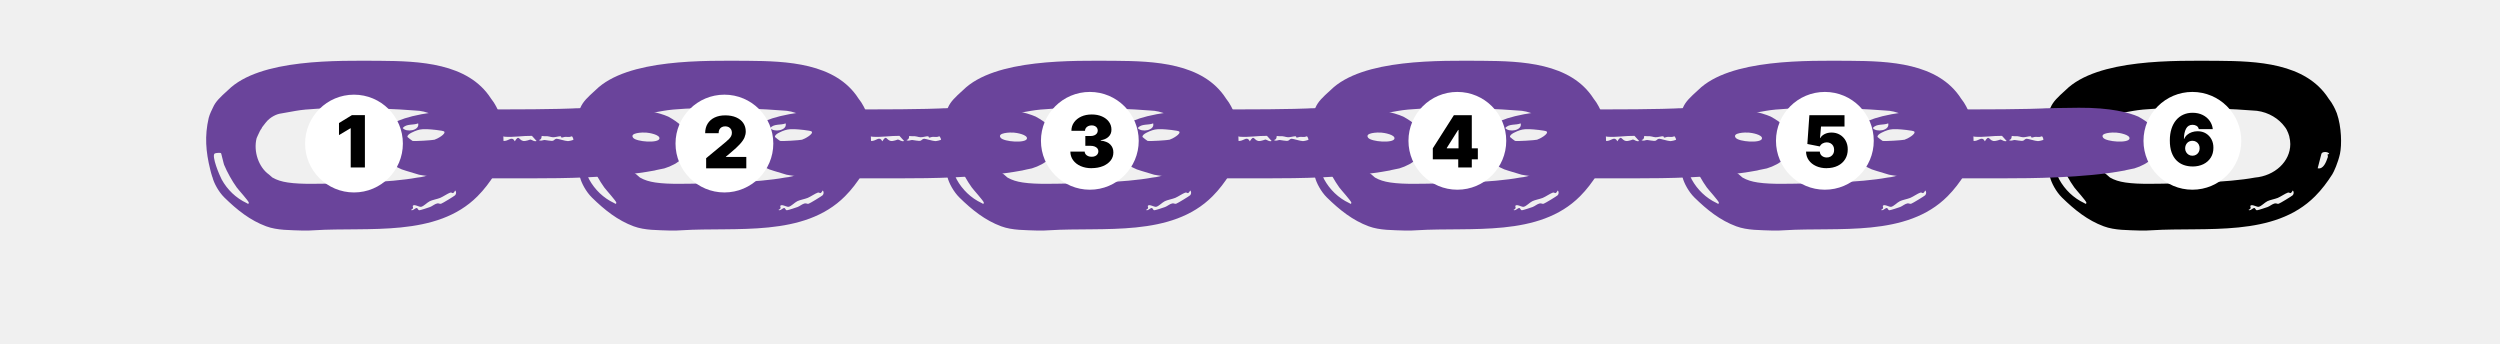
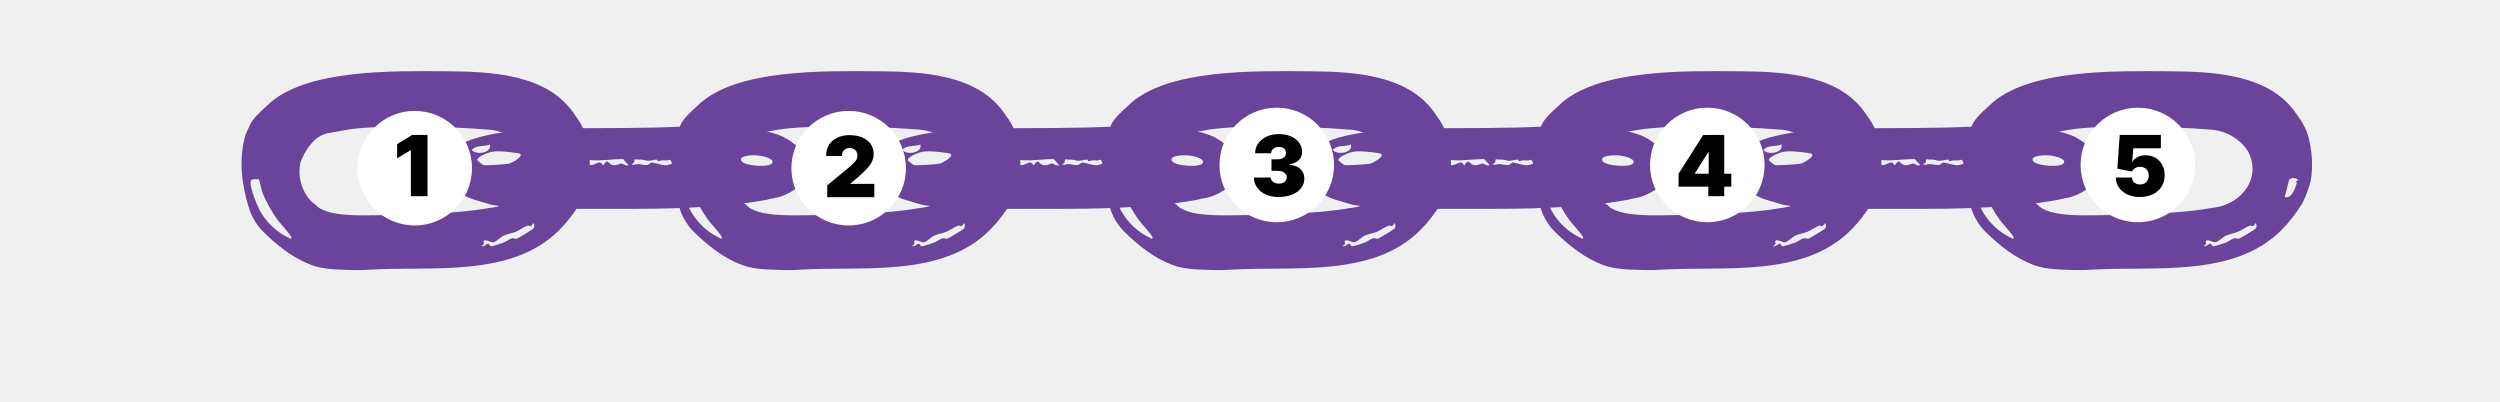
- <svg xmlns="http://www.w3.org/2000/svg" id="Layer_1" version="1.1" viewBox="150 55 765 105">
+ <svg xmlns="http://www.w3.org/2000/svg" id="Layer_1" version="1.1" viewBox="150 55 653 105">
  <defs>
    <style>
      .st0 {
        fill: #fff;
      }
    </style>
  </defs>
-   <path fill="#6A449B" d="M350.19,107.2c.69-.22,2.7-.56,3.09-.67,4.3-1.31,7.79-4.08,7.5-8.44-.25-3.53-3.2-5.69-6.31-7.41-2.81-1.23-8.43-2.76-18.16-2.71-4.77.02-10.21.17-10.21.17,0,0-4.72.35-25.45.35l-5.72.04s-.39,0-.52.02c-12.39.19-20.74,2.2-23.82,4.05-6.77,4.07-4.04,12.65,3.75,14.69l3.89,1.17s6,1.15,12.14,1.1h24.09c6.08,0,23.45-.05,35.74-2.37ZM347.69,95.57c.98.06,4.26.64,4.1,1.82-.23,1.52-7.09,1.02-8.05-.23-1.19-1.57,2.95-1.67,3.95-1.59ZM273.22,94.17c1.21-1.4,3.2-.78,4.73-1.42.57,2.22-3.63,2.84-4.73,1.42ZM282.98,97.75c-.66.17-6.25.53-6.76.36-.08-.02-1.48-1.08-1.52-1.18-.29-.85,2.17-1.8,2.97-2.07,1.13-.38,2.05-.34,3.16-.32.7,0,4.79.38,5.08.7.68.74-2.17,2.29-2.93,2.5ZM297.77,98.05c-1.07.08-2.44-.11-3.22-.8l3.87-.8,3.07.45-1.99,1.18c-.12-.87-.88-.08-1.74-.04ZM312.3,97.69c-.12-.02-1.33.59-2.21.44-1.37-.28-1.25-2.05-2.56.11-.82-1.63-1.76-.28-2.97-.13-.84.13-2.19-.32-3.09-.21-.37-.09,1-1.5,1.46-1.55.08,0,.92.45,1.56.49,2.62.21,5.61-.32,8.28-.27l1.43,1.57c-.78.28-1.31-.34-1.89-.45ZM323.71,98.17c-.7,0-3.03-.74-3.4-.72-.53.04-.76.53-1.09.61-.55.17-2.13-.21-2.58-.23-.51,0-1.11.46-1.74.02.96-.15.8-1.16.84-1.21.1-.09.66.08.92.04,1.33-.09,1.7.28,2.56.32.59.04,1.99-.38,2.34-.3.12.02.23.42.27.42.98-.13.43-.32,2.13-.21,1.09.06.94-.82,1.58.76-.02.23-1.54.53-1.82.51Z" />
  <path fill="#6A449B" d="M462.65,107.2c.69-.22,2.7-.56,3.09-.67,4.3-1.31,7.79-4.08,7.5-8.44-.25-3.53-3.2-5.69-6.31-7.41-2.81-1.23-8.43-2.76-18.16-2.71-4.77.02-10.21.17-10.21.17,0,0-4.72.35-25.45.35l-5.72.04s-.39,0-.52.02c-12.39.19-20.74,2.2-23.82,4.05-6.77,4.07-4.04,12.65,3.75,14.69l3.89,1.17s6,1.15,12.14,1.1h24.09c6.08,0,23.45-.05,35.74-2.37ZM460.15,95.57c.98.06,4.26.64,4.1,1.82-.23,1.52-7.09,1.02-8.05-.23-1.19-1.57,2.95-1.67,3.95-1.59ZM385.68,94.17c1.21-1.4,3.2-.78,4.73-1.42.57,2.22-3.63,2.84-4.73,1.42ZM395.44,97.75c-.66.17-6.25.53-6.76.36-.08-.02-1.48-1.08-1.52-1.18-.29-.85,2.17-1.8,2.97-2.07,1.13-.38,2.05-.34,3.16-.32.7,0,4.79.38,5.08.7.68.74-2.17,2.29-2.93,2.5ZM410.23,98.05c-1.07.08-2.44-.11-3.22-.8l3.87-.8,3.07.45-1.99,1.18c-.12-.87-.88-.08-1.74-.04ZM424.76,97.69c-.12-.02-1.33.59-2.21.44-1.37-.28-1.25-2.05-2.56.11-.82-1.63-1.76-.28-2.97-.13-.84.13-2.19-.32-3.09-.21-.37-.09,1-1.5,1.46-1.55.08,0,.92.45,1.56.49,2.62.21,5.61-.32,8.28-.27l1.43,1.57c-.78.28-1.31-.34-1.89-.45ZM436.17,98.17c-.7,0-3.03-.74-3.4-.72-.53.04-.76.53-1.09.61-.55.17-2.13-.21-2.58-.23-.51,0-1.11.46-1.74.02.96-.15.8-1.16.84-1.21.1-.09.66.08.92.04,1.33-.09,1.7.28,2.56.32.59.04,1.99-.38,2.34-.3.12.02.23.42.27.42.98-.13.43-.32,2.13-.21,1.09.06.94-.82,1.58.76-.02.23-1.54.53-1.82.51Z" />
  <path fill="#6A449B" d="M575.11,107.2c.69-.22,2.7-.56,3.09-.67,4.3-1.31,7.79-4.08,7.5-8.44-.25-3.53-3.2-5.69-6.31-7.41-2.81-1.23-8.43-2.76-18.16-2.71-4.77.02-10.21.17-10.21.17,0,0-4.72.35-25.45.35l-5.72.04s-.39,0-.52.02c-12.39.19-20.74,2.2-23.82,4.05-6.77,4.07-4.04,12.65,3.75,14.69l3.89,1.17s6,1.15,12.14,1.1h24.09c6.08,0,23.45-.05,35.74-2.37ZM572.61,95.57c.98.06,4.26.64,4.1,1.82-.23,1.52-7.09,1.02-8.05-.23-1.19-1.57,2.95-1.67,3.95-1.59ZM498.14,94.17c1.21-1.4,3.2-.78,4.73-1.42.57,2.22-3.63,2.84-4.73,1.42ZM507.9,97.75c-.66.17-6.25.53-6.76.36-.08-.02-1.48-1.08-1.52-1.18-.29-.85,2.17-1.8,2.97-2.07,1.13-.38,2.05-.34,3.16-.32.7,0,4.79.38,5.08.7.68.74-2.17,2.29-2.93,2.5ZM522.69,98.05c-1.07.08-2.44-.11-3.22-.8l3.87-.8,3.07.45-1.99,1.18c-.12-.87-.88-.08-1.74-.04ZM537.22,97.69c-.12-.02-1.33.59-2.21.44-1.37-.28-1.25-2.05-2.56.11-.82-1.63-1.76-.28-2.97-.13-.84.13-2.19-.32-3.09-.21-.37-.09,1-1.5,1.46-1.55.08,0,.92.45,1.56.49,2.62.21,5.61-.32,8.28-.27l1.43,1.57c-.78.28-1.31-.34-1.89-.45ZM548.63,98.17c-.7,0-3.03-.74-3.4-.72-.53.04-.76.53-1.09.61-.55.17-2.13-.21-2.58-.23-.51,0-1.11.46-1.74.02.96-.15.8-1.16.84-1.21.1-.09.66.08.92.04,1.33-.09,1.7.28,2.56.32.59.04,1.99-.38,2.34-.3.12.02.23.42.27.42.98-.13.43-.32,2.13-.21,1.09.06.94-.82,1.58.76-.02.23-1.54.53-1.82.51Z" />
  <path fill="#6A449B" d="M687.57,107.2c.69-.22,2.7-.56,3.09-.67,4.3-1.31,7.79-4.08,7.5-8.44-.25-3.53-3.2-5.69-6.31-7.41-2.81-1.23-8.43-2.76-18.16-2.71-4.77.02-10.21.17-10.21.17,0,0-4.72.35-25.45.35l-5.72.04s-.39,0-.52.02c-12.39.19-20.74,2.2-23.82,4.05-6.77,4.07-4.04,12.65,3.75,14.69l3.89,1.17s6,1.15,12.14,1.1h24.09c6.08,0,23.45-.05,35.74-2.37ZM685.07,95.57c.98.06,4.26.64,4.1,1.82-.23,1.52-7.09,1.02-8.05-.23-1.19-1.57,2.95-1.67,3.95-1.59ZM610.6,94.17c1.21-1.4,3.2-.78,4.73-1.42.57,2.22-3.63,2.84-4.73,1.42ZM620.36,97.75c-.66.17-6.25.53-6.76.36-.08-.02-1.48-1.08-1.52-1.18-.29-.85,2.17-1.8,2.97-2.07,1.13-.38,2.05-.34,3.16-.32.7,0,4.79.38,5.08.7.68.74-2.17,2.29-2.93,2.5ZM635.15,98.05c-1.07.08-2.44-.11-3.22-.8l3.87-.8,3.07.45-1.99,1.18c-.12-.87-.88-.08-1.74-.04ZM649.68,97.69c-.12-.02-1.33.59-2.21.44-1.37-.28-1.25-2.05-2.56.11-.82-1.63-1.76-.28-2.97-.13-.84.13-2.19-.32-3.09-.21-.37-.09,1-1.5,1.46-1.55.08,0,.92.45,1.56.49,2.62.21,5.61-.32,8.28-.27l1.43,1.57c-.78.28-1.31-.34-1.89-.45ZM661.09,98.17c-.7,0-3.03-.74-3.4-.72-.53.04-.76.53-1.09.61-.55.17-2.13-.21-2.58-.23-.51,0-1.11.46-1.74.02.96-.15.8-1.16.84-1.21.1-.09.66.08.92.04,1.33-.09,1.7.28,2.56.32.59.04,1.99-.38,2.34-.3.12.02.23.42.27.42.98-.13.43-.32,2.13-.21,1.09.06.94-.82,1.58.76-.02.23-1.54.53-1.82.51Z" />
  <path fill="#6A449B" d="M215.17,87.9c-.2.43-1.04,2.05-1.31,3.2-1.27,5.47-.9,10.26.47,15.78.16.72.37,1.41.59,2.13.02.04.02.08.04.1l.06.13c.41,1.7,1.81,4.4,3.65,6.21,3.87,3.8,7.9,7,12.78,8.8,3.4,1.27,7.45,1.15,11.2,1.3,1.14.05,2.4-.03,3.51-.09,16.66-1.04,37.42,2.21,49.96-10.41,2.03-2.03,3.75-4.33,5.27-6.72.48-.76,1.75-3.56,2.34-6.26s.5-8.24-.96-12.42c-.71-1.82-1.38-2.82-1.38-2.82-.29-.59-.78-1.11-1.15-1.68-7.01-10.96-22.17-11.45-33.81-11.54-13.18-.06-36.92-.7-46.66,8.97-2.42,2.17-3.81,3.51-4.59,5.3ZM225.44,117.12c-3.24-1.52-5.9-4.08-7.62-7.23-.29-.55-1.11-2.38-1.7-4.14-.57-1.74-.94-3.4-.43-3.77.27-.2,1.78-.29,1.95-.1.1.12.47,1.95.78,3.01.06.23.12.43.16.55.96,2.29,2.42,4.92,3.87,6.93.47.66,3.69,4.2,3.69,4.65-.08.66-.45.2-.7.1ZM289.28,114.74c-.33.31-3.85,2.46-4.3,2.6-.41.14-.7-.2-1.17-.1-.8.16-1.52.86-2.23,1.11-.64.23-2.66.9-3.2.98-.51.08-.51-.74-.92-.68-.51.08-1.19.96-1.72.59,1.07-.47.51-1.02.55-1.15.23-.86,2.01.33,2.56.2.86-.2,1.82-1.31,2.66-1.72.76-.39,2.25-.64,3.2-1.02.92-.39,2.29-1.35,3.05-1.6.68-.23.74.78,1.52-.66.41.35.35,1.09,0,1.43ZM288.23,96.83s0,.03.01.04c.18.71.29,1.45.29,2.22,0,5.34-4.75,9.73-10.84,10.25-8.47,1.59-22.85,1.76-28.5,1.87-1.29.02-2.66.04-4.06.04-2.4,0-4.9-.08-7.09-.41-1.88-.29-3.27-.71-4.69-1.52-.44-.35-.76-.67-1.04-.91-3.11-2.19-4.84-7.03-3.78-11.15.08-.2.2-.49.35-.78.39-.88.88-1.91,1.09-2.05.04-.08.2-.43.26-.52.42-.58.72-.91,1.05-1.35,1.53-1.99,3.7-2.64,4.18-2.74l5.06-.9c6.74-1.21,24.07-1.09,36.59-.1.35.02.7.04,1.05.08.05,0,.11,0,.17.01,0,0,0,0,0,0,3.62.47,6.71,2.42,8.51,4.9.92,1.09,1.41,3.02,1.41,3.02ZM299.98,103.17c-.47,1.37-1.31,3.73-3.07,3.32l1.15-4.45c.31-.82,2.29-.59,2.38.08,0,.06-.49.06-.51.16-.04.1.2.47.06.88Z" />
  <path fill="#6A449B" d="M327.63,87.9c-.2.43-1.04,2.05-1.31,3.2-1.27,5.47-.9,10.26.47,15.78.16.72.37,1.41.59,2.13.02.04.02.08.04.1l.06.13c.41,1.7,1.81,4.4,3.65,6.21,3.87,3.8,7.9,7,12.78,8.8,3.4,1.27,7.45,1.15,11.2,1.3,1.14.05,2.4-.03,3.51-.09,16.66-1.04,37.42,2.21,49.96-10.41,2.03-2.03,3.75-4.33,5.27-6.72.48-.76,1.75-3.56,2.34-6.26s.5-8.24-.96-12.42c-.71-1.82-1.38-2.82-1.38-2.82-.29-.59-.78-1.11-1.15-1.68-7.01-10.96-22.17-11.45-33.81-11.54-13.18-.06-36.92-.7-46.66,8.97-2.42,2.17-3.81,3.51-4.59,5.3ZM337.9,117.12c-3.24-1.52-5.9-4.08-7.62-7.23-.29-.55-1.11-2.38-1.7-4.14-.57-1.74-.94-3.4-.43-3.77.27-.2,1.78-.29,1.95-.1.1.12.47,1.95.78,3.01.06.23.12.43.16.55.96,2.29,2.42,4.92,3.87,6.93.47.66,3.69,4.2,3.69,4.65-.08.66-.45.2-.7.1ZM401.74,114.74c-.33.31-3.85,2.46-4.3,2.6-.41.14-.7-.2-1.17-.1-.8.16-1.52.86-2.23,1.11-.64.23-2.66.9-3.2.98-.51.08-.51-.74-.92-.68-.51.08-1.19.96-1.72.59,1.07-.47.51-1.02.55-1.15.23-.86,2.01.33,2.56.2.86-.2,1.82-1.31,2.66-1.72.76-.39,2.25-.64,3.2-1.02.92-.39,2.29-1.35,3.05-1.6.68-.23.74.78,1.52-.66.41.35.35,1.09,0,1.43ZM400.69,96.83s0,.03.01.04c.18.71.29,1.45.29,2.22,0,5.34-4.75,9.73-10.84,10.25-8.47,1.59-22.85,1.76-28.5,1.87-1.29.02-2.66.04-4.06.04-2.4,0-4.9-.08-7.09-.41-1.88-.29-3.27-.71-4.69-1.52-.44-.35-.76-.67-1.04-.91-3.11-2.19-4.84-7.03-3.78-11.15.08-.2.2-.49.35-.78.39-.88.88-1.91,1.09-2.05.04-.08.2-.43.26-.52.42-.58.72-.91,1.05-1.35,1.53-1.99,3.7-2.64,4.18-2.74l5.06-.9c6.74-1.21,24.07-1.09,36.59-.1.35.02.7.04,1.05.08.05,0,.11,0,.17.01,0,0,0,0,0,0,3.62.47,6.71,2.42,8.51,4.9.92,1.09,1.41,3.02,1.41,3.02ZM412.44,103.17c-.47,1.37-1.31,3.73-3.07,3.32l1.15-4.45c.31-.82,2.29-.59,2.38.08,0,.06-.49.06-.51.16-.04.1.2.47.06.88Z" />
+   <path fill="#6A449B" d="M350.19,107.2c.69-.22,2.7-.56,3.09-.67,4.3-1.31,7.79-4.08,7.5-8.44-.25-3.53-3.2-5.69-6.31-7.41-2.81-1.23-8.43-2.76-18.16-2.71-4.77.02-10.21.17-10.21.17,0,0-4.72.35-25.45.35l-5.72.04s-.39,0-.52.02c-12.39.19-20.74,2.2-23.82,4.05-6.77,4.07-4.04,12.65,3.75,14.69l3.89,1.17s6,1.15,12.14,1.1h24.09c6.08,0,23.45-.05,35.74-2.37ZM347.69,95.57c.98.06,4.26.64,4.1,1.82-.23,1.52-7.09,1.02-8.05-.23-1.19-1.57,2.95-1.67,3.95-1.59ZM273.22,94.17c1.21-1.4,3.2-.78,4.73-1.42.57,2.22-3.63,2.84-4.73,1.42ZM282.98,97.75c-.66.17-6.25.53-6.76.36-.08-.02-1.48-1.08-1.52-1.18-.29-.85,2.17-1.8,2.97-2.07,1.13-.38,2.05-.34,3.16-.32.7,0,4.79.38,5.08.7.68.74-2.17,2.29-2.93,2.5ZM297.77,98.05c-1.07.08-2.44-.11-3.22-.8l3.87-.8,3.07.45-1.99,1.18c-.12-.87-.88-.08-1.74-.04ZM312.3,97.69c-.12-.02-1.33.59-2.21.44-1.37-.28-1.25-2.05-2.56.11-.82-1.63-1.76-.28-2.97-.13-.84.13-2.19-.32-3.09-.21-.37-.09,1-1.5,1.46-1.55.08,0,.92.45,1.56.49,2.62.21,5.61-.32,8.28-.27l1.43,1.57c-.78.28-1.31-.34-1.89-.45ZM323.71,98.17c-.7,0-3.03-.74-3.4-.72-.53.04-.76.53-1.09.61-.55.17-2.13-.21-2.58-.23-.51,0-1.11.46-1.74.02.96-.15.8-1.16.84-1.21.1-.09.66.08.92.04,1.33-.09,1.7.28,2.56.32.59.04,1.99-.38,2.34-.3.12.02.23.42.27.42.98-.13.43-.32,2.13-.21,1.09.06.94-.82,1.58.76-.02.23-1.54.53-1.82.51Z" />
  <path fill="#6A449B" d="M440.09,87.9c-.2.43-1.04,2.05-1.31,3.2-1.27,5.47-.9,10.26.47,15.78.16.72.37,1.41.59,2.13.02.04.02.08.04.1l.06.13c.41,1.7,1.81,4.4,3.65,6.21,3.87,3.8,7.9,7,12.78,8.8,3.4,1.27,7.45,1.15,11.2,1.3,1.14.05,2.4-.03,3.51-.09,16.66-1.04,37.42,2.21,49.96-10.41,2.03-2.03,3.75-4.33,5.27-6.72.48-.76,1.75-3.56,2.34-6.26s.5-8.24-.96-12.42c-.71-1.82-1.38-2.82-1.38-2.82-.29-.59-.78-1.11-1.15-1.68-7.01-10.96-22.17-11.45-33.81-11.54-13.18-.06-36.92-.7-46.66,8.97-2.42,2.17-3.81,3.51-4.59,5.3ZM450.36,117.12c-3.24-1.52-5.9-4.08-7.62-7.23-.29-.55-1.11-2.38-1.7-4.14-.57-1.74-.94-3.4-.43-3.77.27-.2,1.78-.29,1.95-.1.1.12.47,1.95.78,3.01.06.23.12.43.16.55.96,2.29,2.42,4.92,3.87,6.93.47.66,3.69,4.2,3.69,4.65-.08.66-.45.2-.7.1ZM514.2,114.74c-.33.31-3.85,2.46-4.3,2.6-.41.14-.7-.2-1.17-.1-.8.16-1.52.86-2.23,1.11-.64.23-2.66.9-3.2.98-.51.08-.51-.74-.92-.68-.51.08-1.19.96-1.72.59,1.07-.47.51-1.02.55-1.15.23-.86,2.01.33,2.56.2.86-.2,1.82-1.31,2.66-1.72.76-.39,2.25-.64,3.2-1.02.92-.39,2.29-1.35,3.05-1.6.68-.23.74.78,1.52-.66.41.35.35,1.09,0,1.43ZM513.15,96.83s0,.03.01.04c.18.71.29,1.45.29,2.22,0,5.34-4.75,9.73-10.84,10.25-8.47,1.59-22.85,1.76-28.5,1.87-1.29.02-2.66.04-4.06.04-2.4,0-4.9-.08-7.09-.41-1.88-.29-3.27-.71-4.69-1.52-.44-.35-.76-.67-1.04-.91-3.11-2.19-4.84-7.03-3.78-11.15.08-.2.2-.49.35-.78.39-.88.88-1.91,1.09-2.05.04-.08.2-.43.26-.52.42-.58.72-.91,1.05-1.35,1.53-1.99,3.7-2.64,4.18-2.74l5.06-.9c6.74-1.21,24.07-1.09,36.59-.1.35.02.7.04,1.05.08.05,0,.11,0,.17.01,0,0,0,0,0,0,3.62.47,6.71,2.42,8.51,4.9.92,1.09,1.41,3.02,1.41,3.02ZM524.9,103.17c-.47,1.37-1.31,3.73-3.07,3.32l1.15-4.45c.31-.82,2.29-.59,2.38.08,0,.06-.49.06-.51.16-.04.1.2.47.06.88Z" />
  <path fill="#6A449B" d="M552.55,87.9c-.2.43-1.04,2.05-1.31,3.2-1.27,5.47-.9,10.26.47,15.78.16.72.37,1.41.59,2.13.02.04.02.08.04.1l.06.13c.41,1.7,1.81,4.4,3.65,6.21,3.87,3.8,7.9,7,12.78,8.8,3.4,1.27,7.45,1.15,11.2,1.3,1.14.05,2.4-.03,3.51-.09,16.66-1.04,37.42,2.21,49.96-10.41,2.03-2.03,3.75-4.33,5.27-6.72.48-.76,1.75-3.56,2.34-6.26s.5-8.24-.96-12.42c-.71-1.82-1.38-2.82-1.38-2.82-.29-.59-.78-1.11-1.15-1.68-7.01-10.96-22.17-11.45-33.81-11.54-13.18-.06-36.92-.7-46.66,8.97-2.42,2.17-3.81,3.51-4.59,5.3ZM562.82,117.12c-3.24-1.52-5.9-4.08-7.62-7.23-.29-.55-1.11-2.38-1.7-4.14-.57-1.74-.94-3.4-.43-3.77.27-.2,1.78-.29,1.95-.1.1.12.47,1.95.78,3.01.06.23.12.43.16.55.96,2.29,2.42,4.92,3.87,6.93.47.66,3.69,4.2,3.69,4.65-.08.66-.45.2-.7.1ZM626.66,114.74c-.33.31-3.85,2.46-4.3,2.6-.41.14-.7-.2-1.17-.1-.8.16-1.52.86-2.23,1.11-.64.23-2.66.9-3.2.98-.51.08-.51-.74-.92-.68-.51.08-1.19.96-1.72.59,1.07-.47.51-1.02.55-1.15.23-.86,2.01.33,2.56.2.86-.2,1.82-1.31,2.66-1.72.76-.39,2.25-.64,3.2-1.02.92-.39,2.29-1.35,3.05-1.6.68-.23.74.78,1.52-.66.41.35.35,1.09,0,1.43ZM625.61,96.83s0,.03.01.04c.18.71.29,1.45.29,2.22,0,5.34-4.75,9.73-10.84,10.25-8.47,1.59-22.85,1.76-28.5,1.87-1.29.02-2.66.04-4.06.04-2.4,0-4.9-.08-7.09-.41-1.88-.29-3.27-.71-4.69-1.52-.44-.35-.76-.67-1.04-.91-3.11-2.19-4.84-7.03-3.78-11.15.08-.2.2-.49.35-.78.39-.88.88-1.91,1.09-2.05.04-.08.2-.43.26-.52.42-.58.72-.91,1.05-1.35,1.53-1.99,3.7-2.64,4.18-2.74l5.06-.9c6.74-1.21,24.07-1.09,36.59-.1.35.02.7.04,1.05.08.05,0,.11,0,.17.01,0,0,0,0,0,0,3.62.47,6.71,2.42,8.51,4.9.92,1.09,1.41,3.02,1.41,3.02ZM637.36,103.17c-.47,1.37-1.31,3.73-3.07,3.32l1.15-4.45c.31-.82,2.29-.59,2.38.08,0,.06-.49.06-.51.16-.04.1.2.47.06.88Z" />
  <path fill="#6A449B" d="M665.01,87.9c-.2.43-1.04,2.05-1.31,3.2-1.27,5.47-.9,10.26.47,15.78.16.72.37,1.41.59,2.13.02.04.02.08.04.1l.06.13c.41,1.7,1.81,4.4,3.65,6.21,3.87,3.8,7.9,7,12.78,8.8,3.4,1.27,7.45,1.15,11.2,1.3,1.14.05,2.4-.03,3.51-.09,16.66-1.04,37.42,2.21,49.96-10.41,2.03-2.03,3.75-4.33,5.27-6.72.48-.76,1.75-3.56,2.34-6.26s.5-8.24-.96-12.42c-.71-1.82-1.38-2.82-1.38-2.82-.29-.59-.78-1.11-1.15-1.68-7.01-10.96-22.17-11.45-33.81-11.54-13.18-.06-36.92-.7-46.66,8.97-2.42,2.17-3.81,3.51-4.59,5.3ZM675.28,117.12c-3.24-1.52-5.9-4.08-7.62-7.23-.29-.55-1.11-2.38-1.7-4.14-.57-1.74-.94-3.4-.43-3.77.27-.2,1.78-.29,1.95-.1.1.12.47,1.95.78,3.01.06.23.12.43.16.55.96,2.29,2.42,4.92,3.87,6.93.47.66,3.69,4.2,3.69,4.65-.08.66-.45.2-.7.1ZM739.12,114.74c-.33.31-3.85,2.46-4.3,2.6-.41.14-.7-.2-1.17-.1-.8.16-1.52.86-2.23,1.11-.64.23-2.66.9-3.2.98-.51.08-.51-.74-.92-.68-.51.08-1.19.96-1.72.59,1.07-.47.51-1.02.55-1.15.23-.86,2.01.33,2.56.2.86-.2,1.82-1.31,2.66-1.72.76-.39,2.25-.64,3.2-1.02.92-.39,2.29-1.35,3.05-1.6.68-.23.74.78,1.52-.66.41.35.35,1.09,0,1.43ZM738.07,96.83s0,.03.01.04c.18.71.29,1.45.29,2.22,0,5.34-4.75,9.73-10.84,10.25-8.47,1.59-22.85,1.76-28.5,1.87-1.29.02-2.66.04-4.06.04-2.4,0-4.9-.08-7.09-.41-1.88-.29-3.27-.71-4.69-1.52-.44-.35-.76-.67-1.04-.91-3.11-2.19-4.84-7.03-3.78-11.15.08-.2.2-.49.35-.78.39-.88.88-1.91,1.09-2.05.04-.08.2-.43.26-.52.42-.58.72-.91,1.05-1.35,1.53-1.99,3.7-2.64,4.18-2.74l5.06-.9c6.74-1.21,24.07-1.09,36.59-.1.35.02.7.04,1.05.08.05,0,.11,0,.17.01,0,0,0,0,0,0,3.62.47,6.71,2.42,8.51,4.9.92,1.09,1.41,3.02,1.41,3.02ZM749.82,103.17c-.47,1.37-1.31,3.73-3.07,3.32l1.15-4.45c.31-.82,2.29-.59,2.38.08,0,.06-.49.06-.51.16-.04.1.2.47.06.88Z" />
-   <path d="M777.47,87.9c-.2.43-1.04,2.05-1.31,3.2-1.27,5.47-.9,10.26.47,15.78.16.72.37,1.41.59,2.13.02.04.02.08.04.1l.06.13c.41,1.7,1.81,4.4,3.65,6.21,3.87,3.8,7.9,7,12.78,8.8,3.4,1.27,7.45,1.15,11.2,1.3,1.14.05,2.4-.03,3.51-.09,16.66-1.04,37.42,2.21,49.96-10.41,2.03-2.03,3.75-4.33,5.27-6.72.48-.76,1.75-3.56,2.34-6.26.59-2.7.5-8.24-.96-12.42-.71-1.82-1.38-2.82-1.38-2.82-.29-.59-.78-1.11-1.15-1.68-7.01-10.96-22.17-11.45-33.81-11.54-13.18-.06-36.92-.7-46.66,8.97-2.42,2.17-3.81,3.51-4.59,5.3ZM787.74,117.12c-3.24-1.52-5.9-4.08-7.62-7.23-.29-.55-1.11-2.38-1.7-4.14-.57-1.74-.94-3.4-.43-3.77.27-.2,1.78-.29,1.95-.1.1.12.47,1.95.78,3.01.06.23.12.43.16.55.96,2.29,2.42,4.92,3.87,6.93.47.66,3.69,4.2,3.69,4.65-.08.66-.45.2-.7.1ZM851.58,114.74c-.33.31-3.85,2.46-4.3,2.6-.41.14-.7-.2-1.17-.1-.8.16-1.52.86-2.23,1.11-.64.23-2.66.9-3.2.98-.51.08-.51-.74-.92-.68-.51.08-1.19.96-1.72.59,1.07-.47.51-1.02.55-1.15.23-.86,2.01.33,2.56.2.86-.2,1.82-1.31,2.66-1.72.76-.39,2.25-.64,3.2-1.02.92-.39,2.29-1.35,3.05-1.6.68-.23.74.78,1.52-.66.41.35.35,1.09,0,1.43ZM850.53,96.83s0,.03.01.04c.18.71.29,1.45.29,2.22,0,5.34-4.75,9.73-10.84,10.25-8.47,1.59-22.85,1.76-28.5,1.87-1.29.02-2.66.04-4.06.04-2.4,0-4.9-.08-7.09-.41-1.88-.29-3.27-.71-4.69-1.52-.44-.35-.76-.67-1.04-.91-3.11-2.19-4.84-7.03-3.78-11.15.08-.2.2-.49.35-.78.39-.88.88-1.91,1.09-2.05.04-.08.2-.43.26-.52.42-.58.72-.91,1.05-1.35,1.53-1.99,3.7-2.64,4.18-2.74l5.06-.9c6.74-1.21,24.07-1.09,36.59-.1.35.02.7.04,1.05.08.05,0,.11,0,.17.01,0,0,0,0,0,0,3.62.47,6.71,2.42,8.51,4.9.92,1.09,1.41,3.02,1.41,3.02ZM862.28,103.17c-.47,1.37-1.31,3.73-3.07,3.32l1.15-4.45c.31-.82,2.29-.59,2.38.08,0,.06-.49.06-.51.16-.04.1.2.47.06.88Z" />
-   <path fill="#6A449B" d="M800.03,107.2c.69-.22,2.7-.56,3.09-.67,4.3-1.31,7.79-4.08,7.5-8.44-.25-3.53-3.2-5.69-6.31-7.41-2.81-1.23-8.43-2.76-18.16-2.71-4.77.02-10.21.17-10.21.17,0,0-4.72.35-25.45.35l-5.72.04s-.39,0-.52.02c-12.39.19-20.74,2.2-23.82,4.05-6.77,4.07-4.04,12.65,3.75,14.69l3.89,1.17s6,1.15,12.14,1.1h24.09c6.08,0,23.45-.05,35.74-2.37ZM797.53,95.57c.98.06,4.26.64,4.1,1.82-.23,1.52-7.09,1.02-8.05-.23-1.19-1.57,2.95-1.67,3.95-1.59ZM723.06,94.17c1.21-1.4,3.2-.78,4.73-1.42.57,2.22-3.63,2.84-4.73,1.42ZM732.82,97.75c-.66.17-6.25.53-6.76.36-.08-.02-1.48-1.08-1.52-1.18-.29-.85,2.17-1.8,2.97-2.07,1.13-.38,2.05-.34,3.16-.32.7,0,4.79.38,5.08.7.68.74-2.17,2.29-2.93,2.5ZM747.61,98.05c-1.07.08-2.44-.11-3.22-.8l3.87-.8,3.07.45-1.99,1.18c-.12-.87-.88-.08-1.74-.04ZM762.14,97.69c-.12-.02-1.33.59-2.21.44-1.37-.28-1.25-2.05-2.56.11-.82-1.63-1.76-.28-2.97-.13-.84.13-2.19-.32-3.09-.21-.37-.09,1-1.5,1.46-1.55.08,0,.92.45,1.56.49,2.62.21,5.61-.32,8.28-.27l1.43,1.57c-.78.28-1.31-.34-1.89-.45ZM773.55,98.17c-.7,0-3.03-.74-3.4-.72-.53.04-.76.53-1.09.61-.55.17-2.13-.21-2.58-.23-.51,0-1.11.46-1.74.02.96-.15.8-1.16.84-1.21.1-.09.66.08.92.04,1.33-.09,1.7.28,2.56.32.59.04,1.99-.38,2.34-.3.12.02.23.42.27.42.98-.13.43-.32,2.13-.21,1.09.06.94-.82,1.58.76-.02.23-1.54.53-1.82.51Z" />
  <g>
    <circle class="st0" cx="371.67" cy="98.93" r="14.96" />
    <path d="M366.08,106.53v-3.12l5.97-4.94c.4-.33.74-.64,1.02-.93.28-.29.5-.59.66-.89.15-.31.23-.65.23-1.02,0-.41-.09-.76-.26-1.05-.17-.29-.42-.52-.72-.68-.31-.16-.66-.24-1.06-.24s-.75.08-1.06.24c-.3.16-.54.4-.71.71-.17.31-.25.69-.25,1.14h-4.12c0-1.12.25-2.09.76-2.91.5-.81,1.22-1.44,2.14-1.88s2-.66,3.24-.66,2.39.2,3.33.61c.94.41,1.67.98,2.18,1.72.51.74.77,1.61.77,2.6,0,.61-.13,1.23-.38,1.83-.26.61-.71,1.28-1.38,2.01-.66.73-1.6,1.61-2.82,2.62l-1.5,1.25v.09h6.25v3.47h-12.28Z" />
  </g>
  <g>
    <circle class="st0" cx="258.32" cy="98.93" r="14.96" />
    <path d="M261.66,90.25v16h-4.34v-12h-.09l-3.5,2.09v-3.69l3.94-2.41h4Z" />
  </g>
  <circle class="st0" cx="483.49" cy="98.09" r="14.96" />
  <circle class="st0" cx="595.95" cy="98.09" r="14.96" />
  <circle class="st0" cx="708.41" cy="98.09" r="14.96" />
-   <circle class="st0" cx="820.87" cy="98.09" r="14.96" />
  <path d="M484.03,106.47c-1.26,0-2.38-.22-3.36-.65s-1.74-1.04-2.3-1.8c-.56-.77-.84-1.65-.84-2.64h4.38c0,.31.1.58.29.82.18.24.44.43.76.57.32.14.69.2,1.11.2s.75-.07,1.06-.21c.31-.14.55-.34.72-.6s.25-.55.25-.88c0-.32-.09-.61-.29-.86-.2-.25-.48-.45-.84-.59s-.77-.21-1.24-.21h-1.62v-3h1.62c.43,0,.81-.07,1.14-.21.33-.14.59-.34.77-.59.18-.25.27-.54.27-.86,0-.31-.07-.59-.23-.83s-.37-.43-.65-.56c-.28-.14-.6-.2-.96-.2-.4,0-.75.07-1.06.21-.31.14-.55.34-.73.59-.18.25-.27.54-.27.86h-4.16c0-.98.27-1.84.81-2.59.53-.75,1.27-1.34,2.2-1.77.93-.43,2-.64,3.21-.64s2.23.2,3.14.6c.91.4,1.62.95,2.13,1.65.51.7.77,1.5.76,2.4.01.9-.3,1.63-.92,2.2-.62.57-1.41.91-2.36,1.02v.12c1.29.14,2.26.54,2.91,1.18.65.65.97,1.46.96,2.44,0,.94-.27,1.77-.84,2.49-.57.72-1.35,1.29-2.35,1.7-1,.41-2.16.62-3.46.62Z" />
  <path d="M588.44,103.75v-3.37l6.44-10.12h3.06v4.5h-1.75l-3.47,5.5v.12h9.5v3.37h-13.78ZM596.22,106.25v-3.53l.09-1.47v-11h4.06v16h-4.16Z" />
  <path d="M708.99,106.47c-1.23,0-2.32-.22-3.27-.65s-1.7-1.04-2.24-1.8-.82-1.65-.83-2.64h4.22c.02.55.23.99.64,1.32s.91.49,1.48.49c.44,0,.83-.09,1.17-.29s.6-.46.8-.81.29-.75.28-1.22c0-.47-.09-.88-.28-1.22s-.46-.61-.8-.8-.73-.29-1.17-.29-.88.11-1.27.33-.67.53-.86.92l-3.81-.75.62-8.81h10.75v3.47h-7.19l-.31,3.53h.09c.25-.48.68-.89,1.3-1.21s1.33-.48,2.14-.48c.95,0,1.8.22,2.55.66s1.34,1.05,1.77,1.83.65,1.68.64,2.69c0,1.11-.26,2.1-.79,2.96s-1.28,1.54-2.25,2.02-2.1.73-3.4.73Z" />
-   <path d="M820.9,105.94c-.93,0-1.82-.15-2.65-.44s-1.58-.76-2.22-1.39-1.15-1.46-1.52-2.48c-.37-1.02-.55-2.26-.54-3.71,0-1.3.17-2.46.5-3.5s.8-1.92,1.41-2.65,1.34-1.29,2.2-1.68,1.8-.58,2.85-.58c1.18,0,2.21.23,3.11.68s1.61,1.06,2.14,1.82.84,1.59.93,2.5h-4.28c-.1-.45-.33-.79-.68-1s-.76-.32-1.22-.32c-.91,0-1.58.4-2,1.19s-.64,1.83-.65,3.12h.09c.2-.49.51-.91.92-1.26s.89-.62,1.44-.8,1.12-.28,1.73-.28c.97,0,1.82.22,2.54.66s1.29,1.04,1.7,1.8.61,1.63.6,2.61c0,1.15-.26,2.15-.81,3.01s-1.3,1.53-2.26,2-2.08.71-3.34.71ZM820.87,102.65c.43,0,.82-.1,1.15-.3s.6-.47.79-.81.28-.73.28-1.17c0-.44-.09-.83-.28-1.18s-.45-.61-.79-.81-.72-.3-1.15-.3c-.32,0-.61.06-.88.17s-.5.27-.7.48-.35.45-.46.73-.17.58-.18.91c0,.44.1.83.3,1.17s.46.61.79.81.71.3,1.13.3Z" />
</svg>
